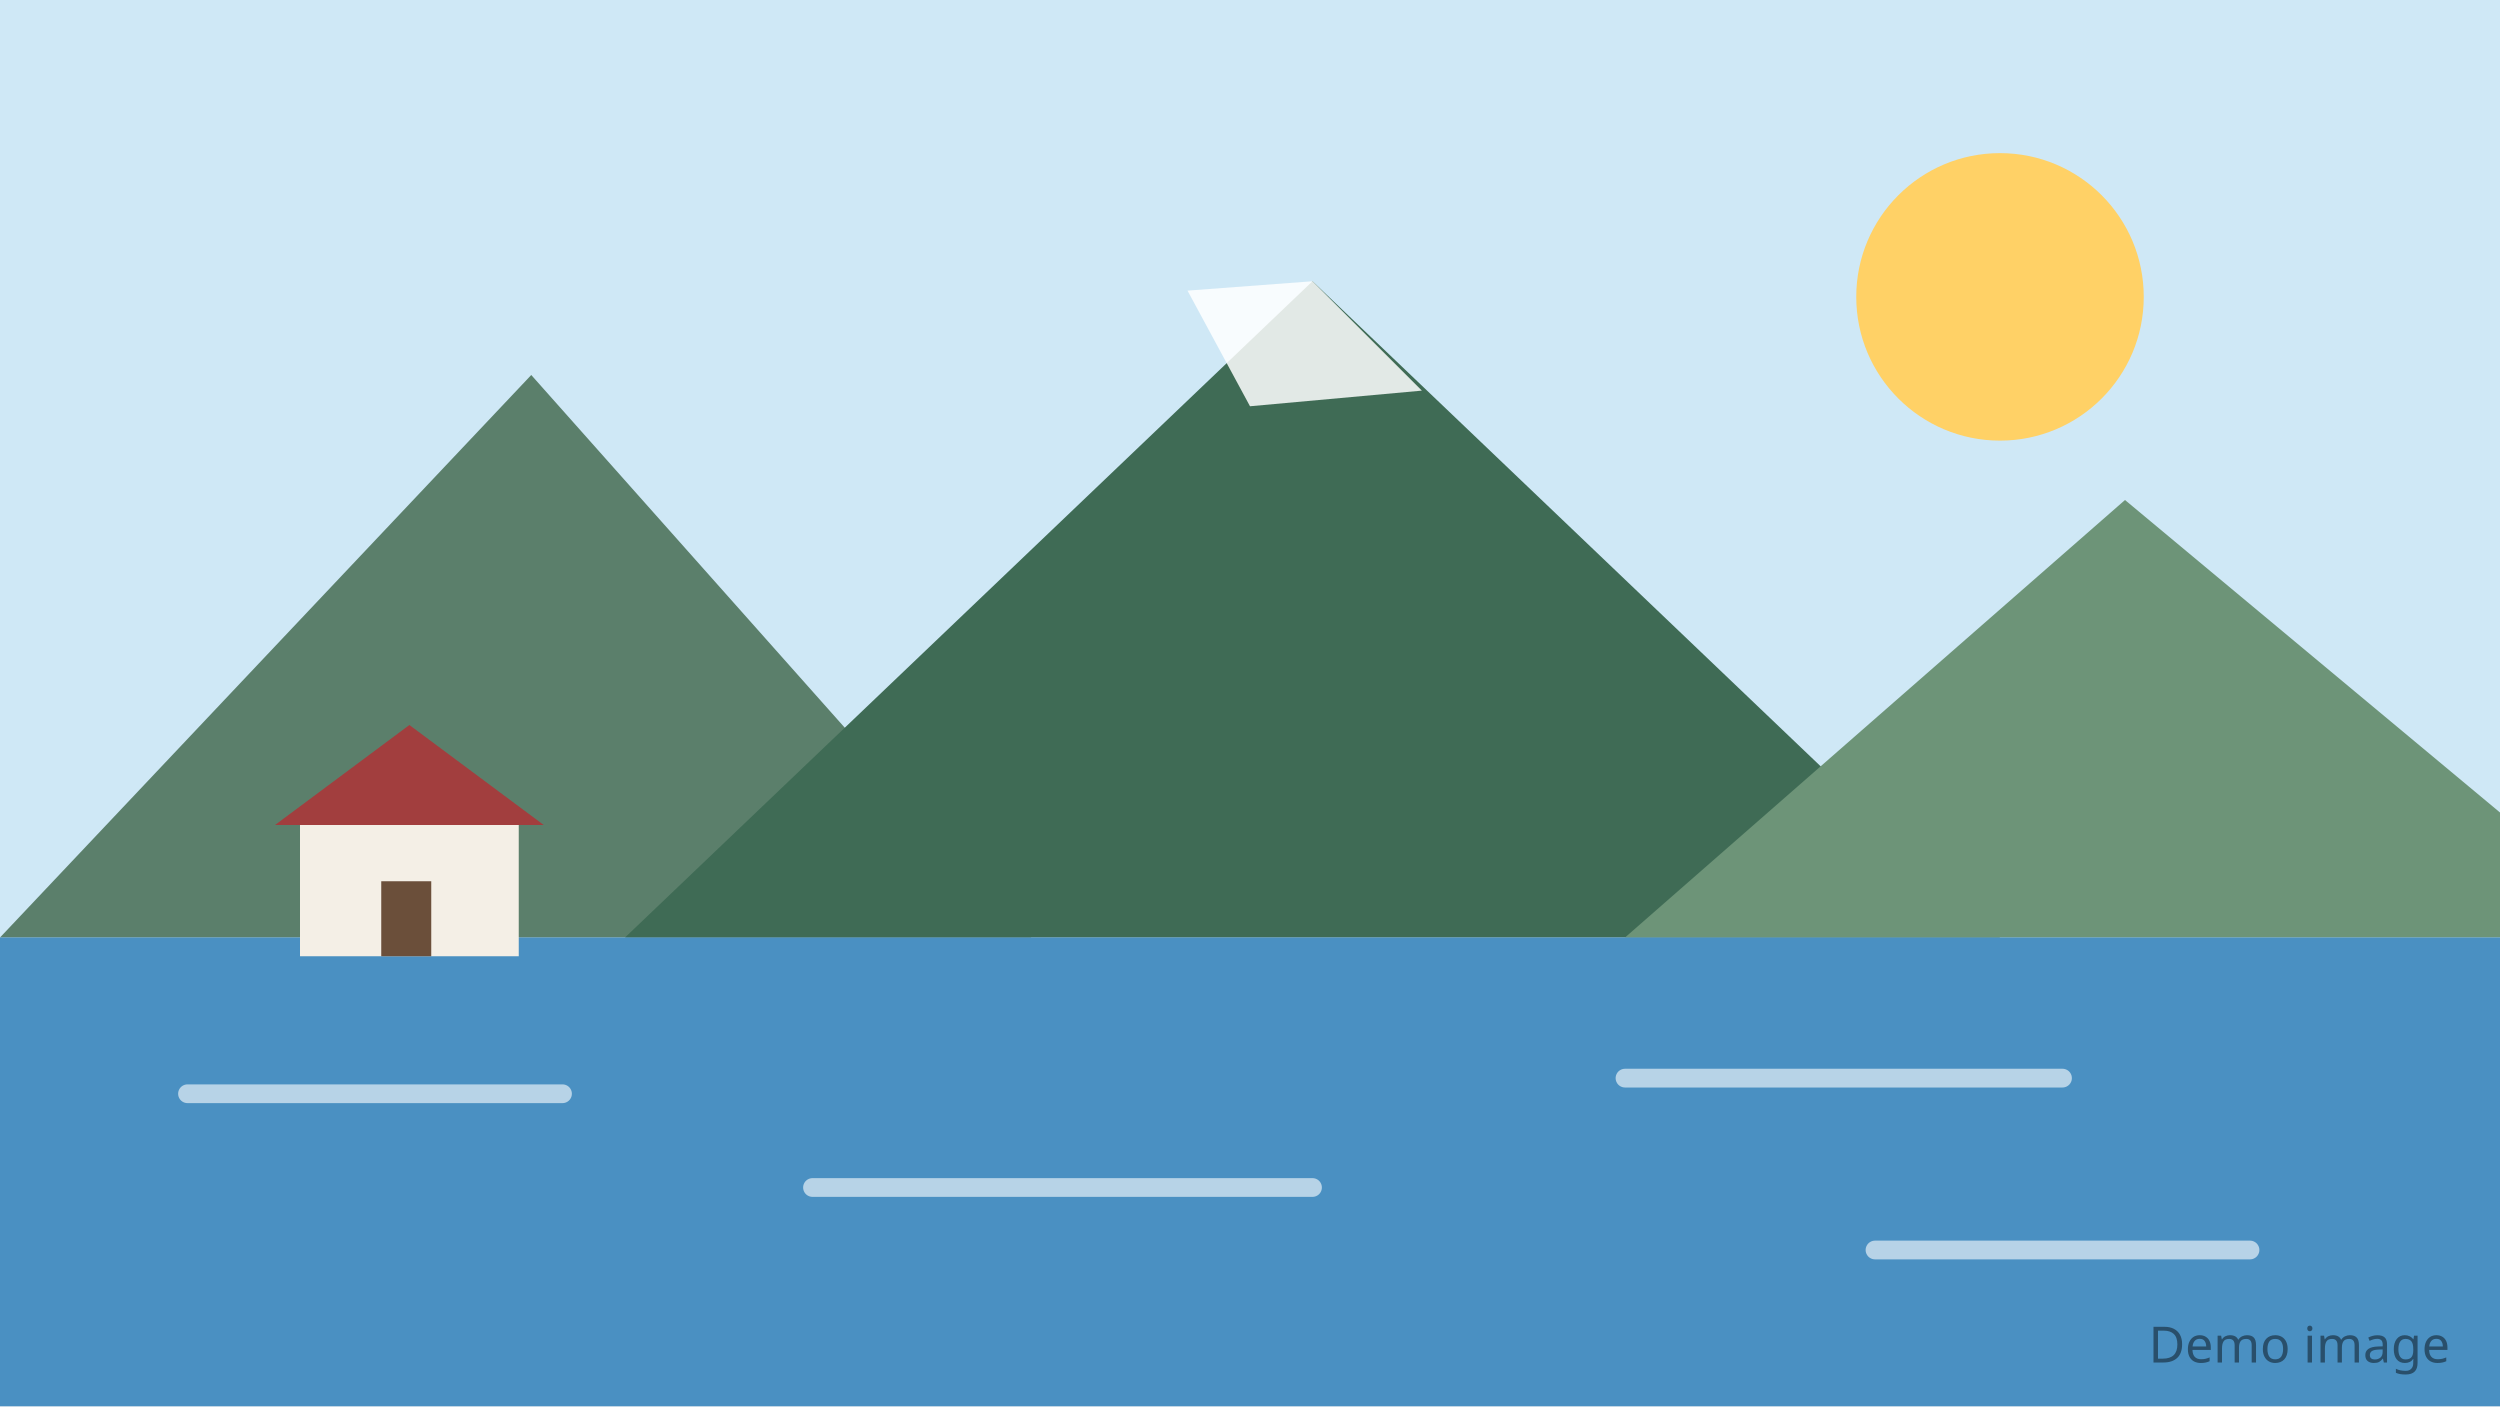
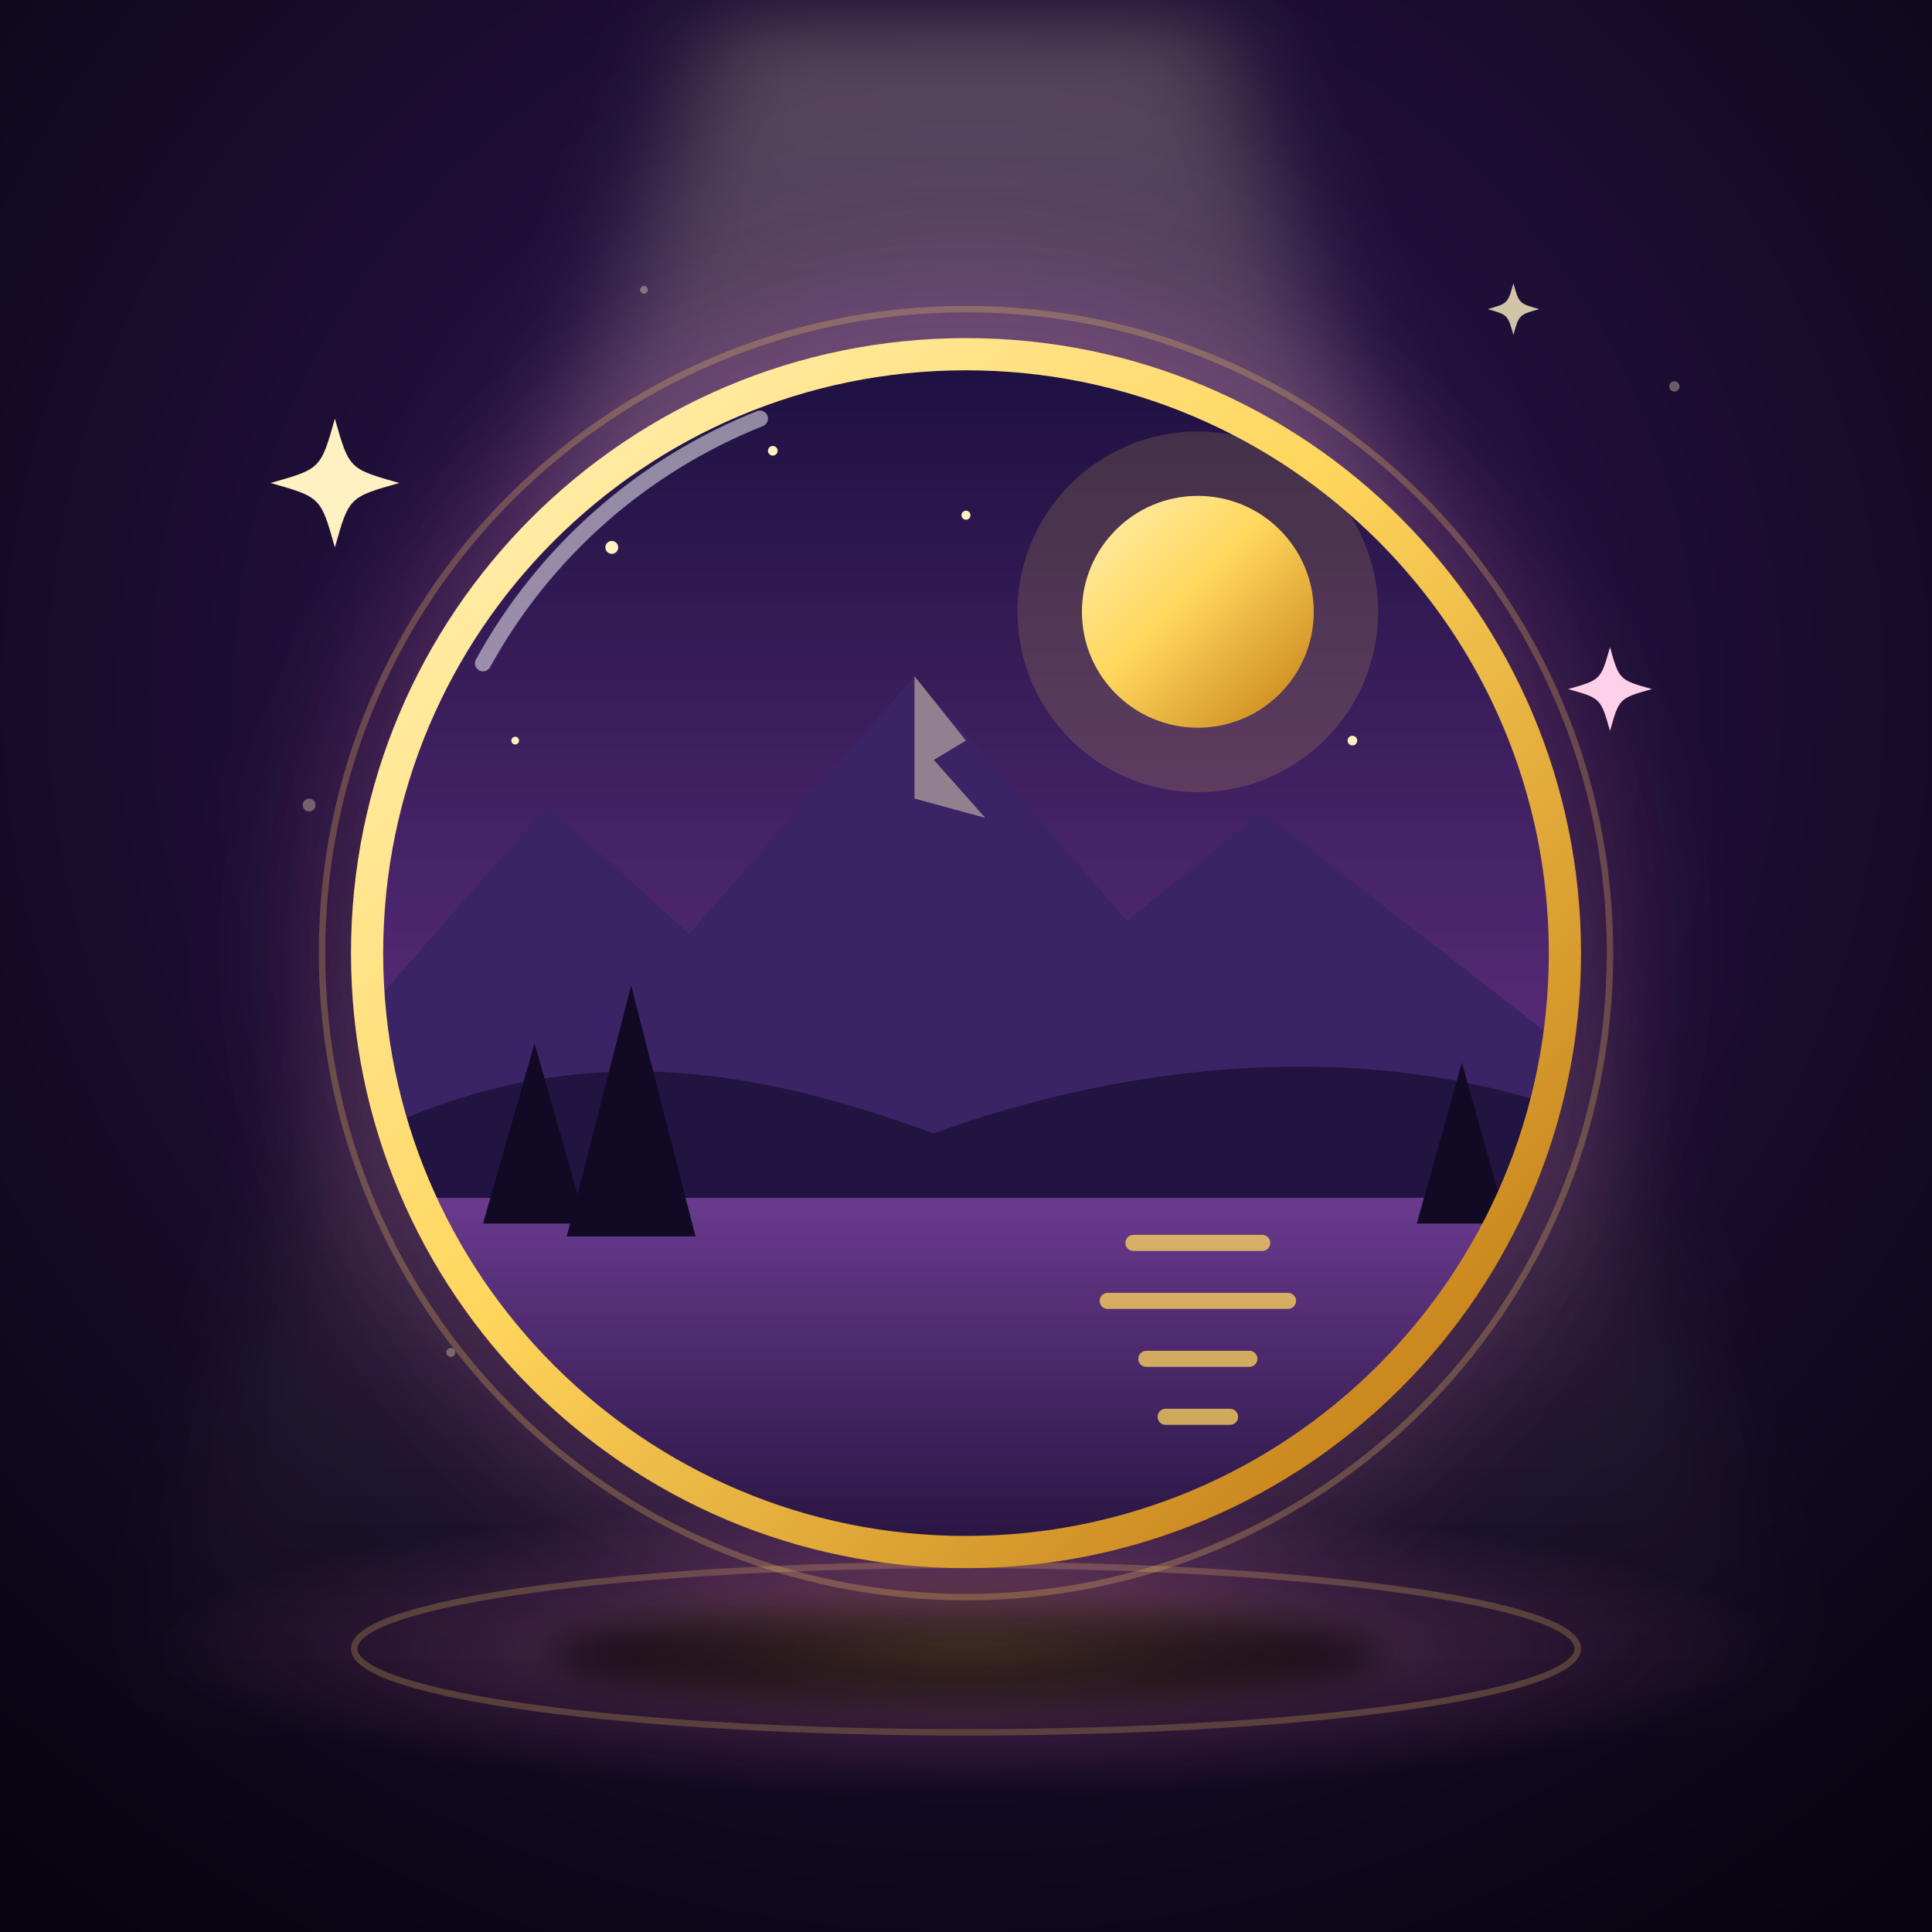
- <svg xmlns="http://www.w3.org/2000/svg" viewBox="0 0 800 450" role="img" aria-label="A lake below hills with a small cottage (demo image)">
-   <rect width="800" height="450" fill="#cfe8f6" />
-   <circle cx="640" cy="95" r="46" fill="#ffd166" />
-   <polygon points="0,300 170,120 330,300" fill="#5b7f6b" />
-   <polygon points="200,300 420,90 640,300" fill="#3f6b55" />
-   <polygon points="380,93 420,90 455,125 400,130" fill="#ffffff" opacity="0.85" />
-   <polygon points="520,300 680,160 800,260 800,300" fill="#6d9478" />
-   <rect y="300" width="800" height="150" fill="#4a90c2" />
-   <path d="M60 350 h120 M260 380 h160 M520 345 h140 M600 400 h120" stroke="#ffffff" stroke-opacity="0.6" stroke-width="6" stroke-linecap="round" />
-   <rect x="96" y="262" width="70" height="44" fill="#f4efe6" />
-   <polygon points="88,264 131,232 174,264" fill="#a23e3e" />
-   <rect x="122" y="282" width="16" height="24" fill="#6b4f3a" />
-   <text x="784" y="436" fill="#000" fill-opacity="0.45" font-family="system-ui, sans-serif" font-size="16" text-anchor="end">Demo image</text>
+ <svg xmlns="http://www.w3.org/2000/svg" viewBox="0 0 600 600" width="600" height="600">
+   <defs>
+     <radialGradient id="bg" cx="50%" cy="36%" r="78%">
+       <stop offset="0" stop-color="#3f1d6b" />
+       <stop offset="0.42" stop-color="#1e0f38" />
+       <stop offset="1" stop-color="#07040e" />
+     </radialGradient>
+     <linearGradient id="beam" x1="0" y1="0" x2="0" y2="1">
+       <stop offset="0" stop-color="#fff1c8" stop-opacity="0.26" />
+       <stop offset="1" stop-color="#fff1c8" stop-opacity="0" />
+     </linearGradient>
+     <radialGradient id="floor" cx="50%" cy="50%" r="50%">
+       <stop offset="0" stop-color="#ffc94a" stop-opacity="0.42" />
+       <stop offset="0.6" stop-color="#ff7ac6" stop-opacity="0.12" />
+       <stop offset="1" stop-color="#ff7ac6" stop-opacity="0" />
+     </radialGradient>
+     <linearGradient id="gV" x1="0" y1="0" x2="0" y2="1">
+       <stop offset="0" stop-color="#fff4c2" />
+       <stop offset="0.35" stop-color="#ffd65c" />
+       <stop offset="0.72" stop-color="#f2a91f" />
+       <stop offset="1" stop-color="#b86d0a" />
+     </linearGradient>
+     <linearGradient id="gH" x1="0" y1="0" x2="1" y2="0">
+       <stop offset="0" stop-color="#b86d0a" />
+       <stop offset="0.22" stop-color="#ffd65c" />
+       <stop offset="0.4" stop-color="#fff4c2" />
+       <stop offset="0.62" stop-color="#f2a91f" />
+       <stop offset="1" stop-color="#6e3d05" />
+     </linearGradient>
+     <linearGradient id="gD" x1="0" y1="0" x2="1" y2="1">
+       <stop offset="0" stop-color="#fff4c2" />
+       <stop offset="0.45" stop-color="#ffd65c" />
+       <stop offset="1" stop-color="#b86d0a" />
+     </linearGradient>
+     <linearGradient id="pV" x1="0" y1="0" x2="0" y2="1">
+       <stop offset="0" stop-color="#ffd0ea" />
+       <stop offset="0.4" stop-color="#ff7ac6" />
+       <stop offset="1" stop-color="#9c1460" />
+     </linearGradient>
+     <linearGradient id="pD" x1="0" y1="0" x2="1" y2="1">
+       <stop offset="0" stop-color="#ff7ac6" />
+       <stop offset="0.55" stop-color="#e0368f" />
+       <stop offset="1" stop-color="#5a0b37" />
+     </linearGradient>
+     <linearGradient id="dark" x1="0" y1="0" x2="0" y2="1">
+       <stop offset="0" stop-color="#4a3a63" />
+       <stop offset="0.5" stop-color="#241a35" />
+       <stop offset="1" stop-color="#110b1b" />
+     </linearGradient>
+     <linearGradient id="shine" x1="0" y1="0" x2="0" y2="1">
+       <stop offset="0" stop-color="#ffffff" stop-opacity="0.6" />
+       <stop offset="1" stop-color="#ffffff" stop-opacity="0" />
+     </linearGradient>
+     <filter id="blur" x="-30%" y="-30%" width="160%" height="160%">
+       <feGaussianBlur stdDeviation="16" />
+     </filter>
+     <filter id="blur6" x="-30%" y="-30%" width="160%" height="160%">
+       <feGaussianBlur stdDeviation="6" />
+     </filter>
+   </defs>
+   <rect width="600" height="600" fill="url(#bg)" />
+   <path d="M232 -20H368L560 532H40Z" fill="url(#beam)" filter="url(#blur)" />
+   <ellipse cx="300" cy="512" rx="250" ry="46" fill="url(#floor)" />
+   <ellipse cx="300" cy="512" rx="190" ry="26" fill="none" stroke="#ffd65c" stroke-opacity="0.22" stroke-width="2" />
+   <ellipse cx="300" cy="514" rx="130" ry="16" fill="#000" fill-opacity="0.6" filter="url(#blur6)" />
+   <g fill="#fff1c1" fill-opacity="0.35">
+     <circle cx="96" cy="250" r="2" />
+     <circle cx="520" cy="120" r="1.6" />
+     <circle cx="470" cy="330" r="1.4" />
+     <circle cx="140" cy="420" r="1.4" />
+     <circle cx="200" cy="90" r="1.2" />
+   </g>
+   <circle cx="300" cy="296" r="210" fill="#ff7ac6" fill-opacity="0.14" filter="url(#blur)" />
+   <clipPath id="win">
+     <circle cx="300" cy="296" r="186" />
+   </clipPath>
+   <linearGradient id="sky" x1="0" y1="0" x2="0" y2="1">
+     <stop offset="0" stop-color="#1a0f3d" />
+     <stop offset="0.6" stop-color="#5a2c7a" />
+     <stop offset="1" stop-color="#ff8ac0" />
+   </linearGradient>
+   <linearGradient id="lake" x1="0" y1="0" x2="0" y2="1">
+     <stop offset="0" stop-color="#6a3a8f" />
+     <stop offset="1" stop-color="#140a2a" />
+   </linearGradient>
+   <g clip-path="url(#win)">
+     <rect x="100" y="100" width="400" height="400" fill="url(#sky)" />
+     <g fill="#fff1c1">
+       <circle cx="190" cy="170" r="2" />
+       <circle cx="240" cy="140" r="1.5" />
+       <circle cx="420" cy="230" r="1.5" />
+       <circle cx="160" cy="230" r="1.2" />
+       <circle cx="300" cy="160" r="1.4" />
+     </g>
+     <circle cx="372" cy="190" r="36" fill="url(#gD)" />
+     <circle cx="372" cy="190" r="56" fill="#ffd65c" fill-opacity="0.15" />
+     <path d="M100 330L170 250L214 290L284 210L350 286L392 252L500 336V400H100Z" fill="#3a2466" />
+     <path d="M284 210L300 230L290 236L306 254L284 248Z" fill="#fff1c1" fill-opacity="0.45" />
+     <path d="M100 360C170 320 230 330 290 352C350 330 430 320 500 350V400H100Z" fill="#221440" />
+     <rect x="100" y="372" width="400" height="140" fill="url(#lake)" />
+     <path d="M352 386H392M344 404H400M356 422H388M362 440H382" stroke="#ffd65c" stroke-opacity="0.75" stroke-width="5" stroke-linecap="round" />
+     <g fill="#120a24">
+       <path d="M150 380L166 324L182 380Z" />
+       <path d="M176 384L196 306L216 384Z" />
+       <path d="M440 380L454 330L468 380Z" />
+     </g>
+   </g>
+   <circle cx="300" cy="296" r="186" fill="none" stroke="url(#gD)" stroke-width="10" />
+   <circle cx="300" cy="296" r="200" fill="none" stroke="#ffd65c" stroke-opacity="0.25" stroke-width="2" />
+   <path d="M150 206A170 170 0 0 1 236 130" fill="none" stroke="#ffffff" stroke-opacity="0.5" stroke-width="5" stroke-linecap="round" />
+   <path d="M104 130C108.4 145.6 108.4 145.6 124 150C108.4 154.4 108.4 154.4 104 170C99.6 154.4 99.6 154.4 84 150C99.6 145.6 99.6 145.6 104 130Z" fill="#fff1c1" fill-opacity="1" />
+   <path d="M500 201C502.86 211.14 502.86 211.14 513 214C502.86 216.86 502.86 216.86 500 227C497.14 216.86 497.14 216.86 487 214C497.14 211.14 497.14 211.14 500 201Z" fill="#ffd0ea" fill-opacity="1" />
+   <path d="M470 88C471.76 94.24 471.76 94.24 478 96C471.76 97.76 471.76 97.76 470 104C468.24 97.76 468.24 97.76 462 96C468.24 94.24 468.24 94.24 470 88Z" fill="#fff1c1" fill-opacity="0.8" />
</svg>
